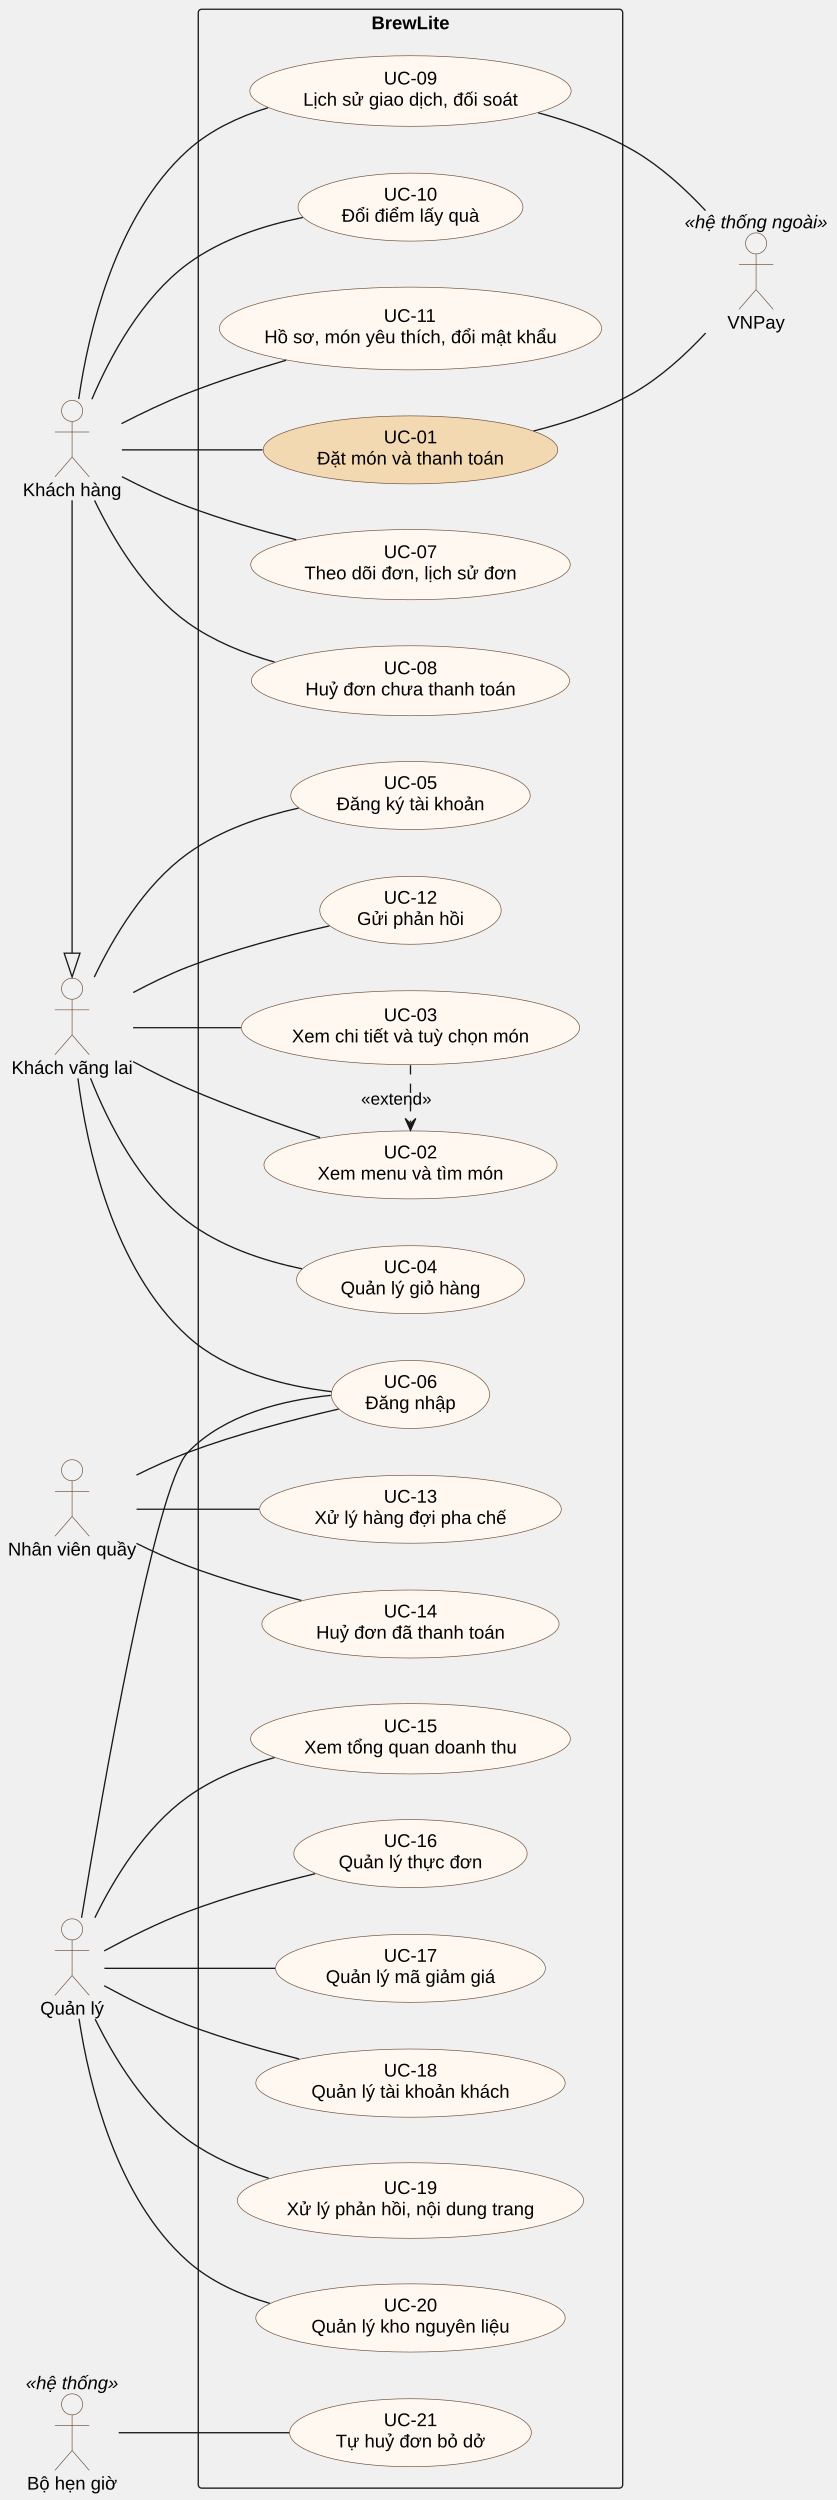
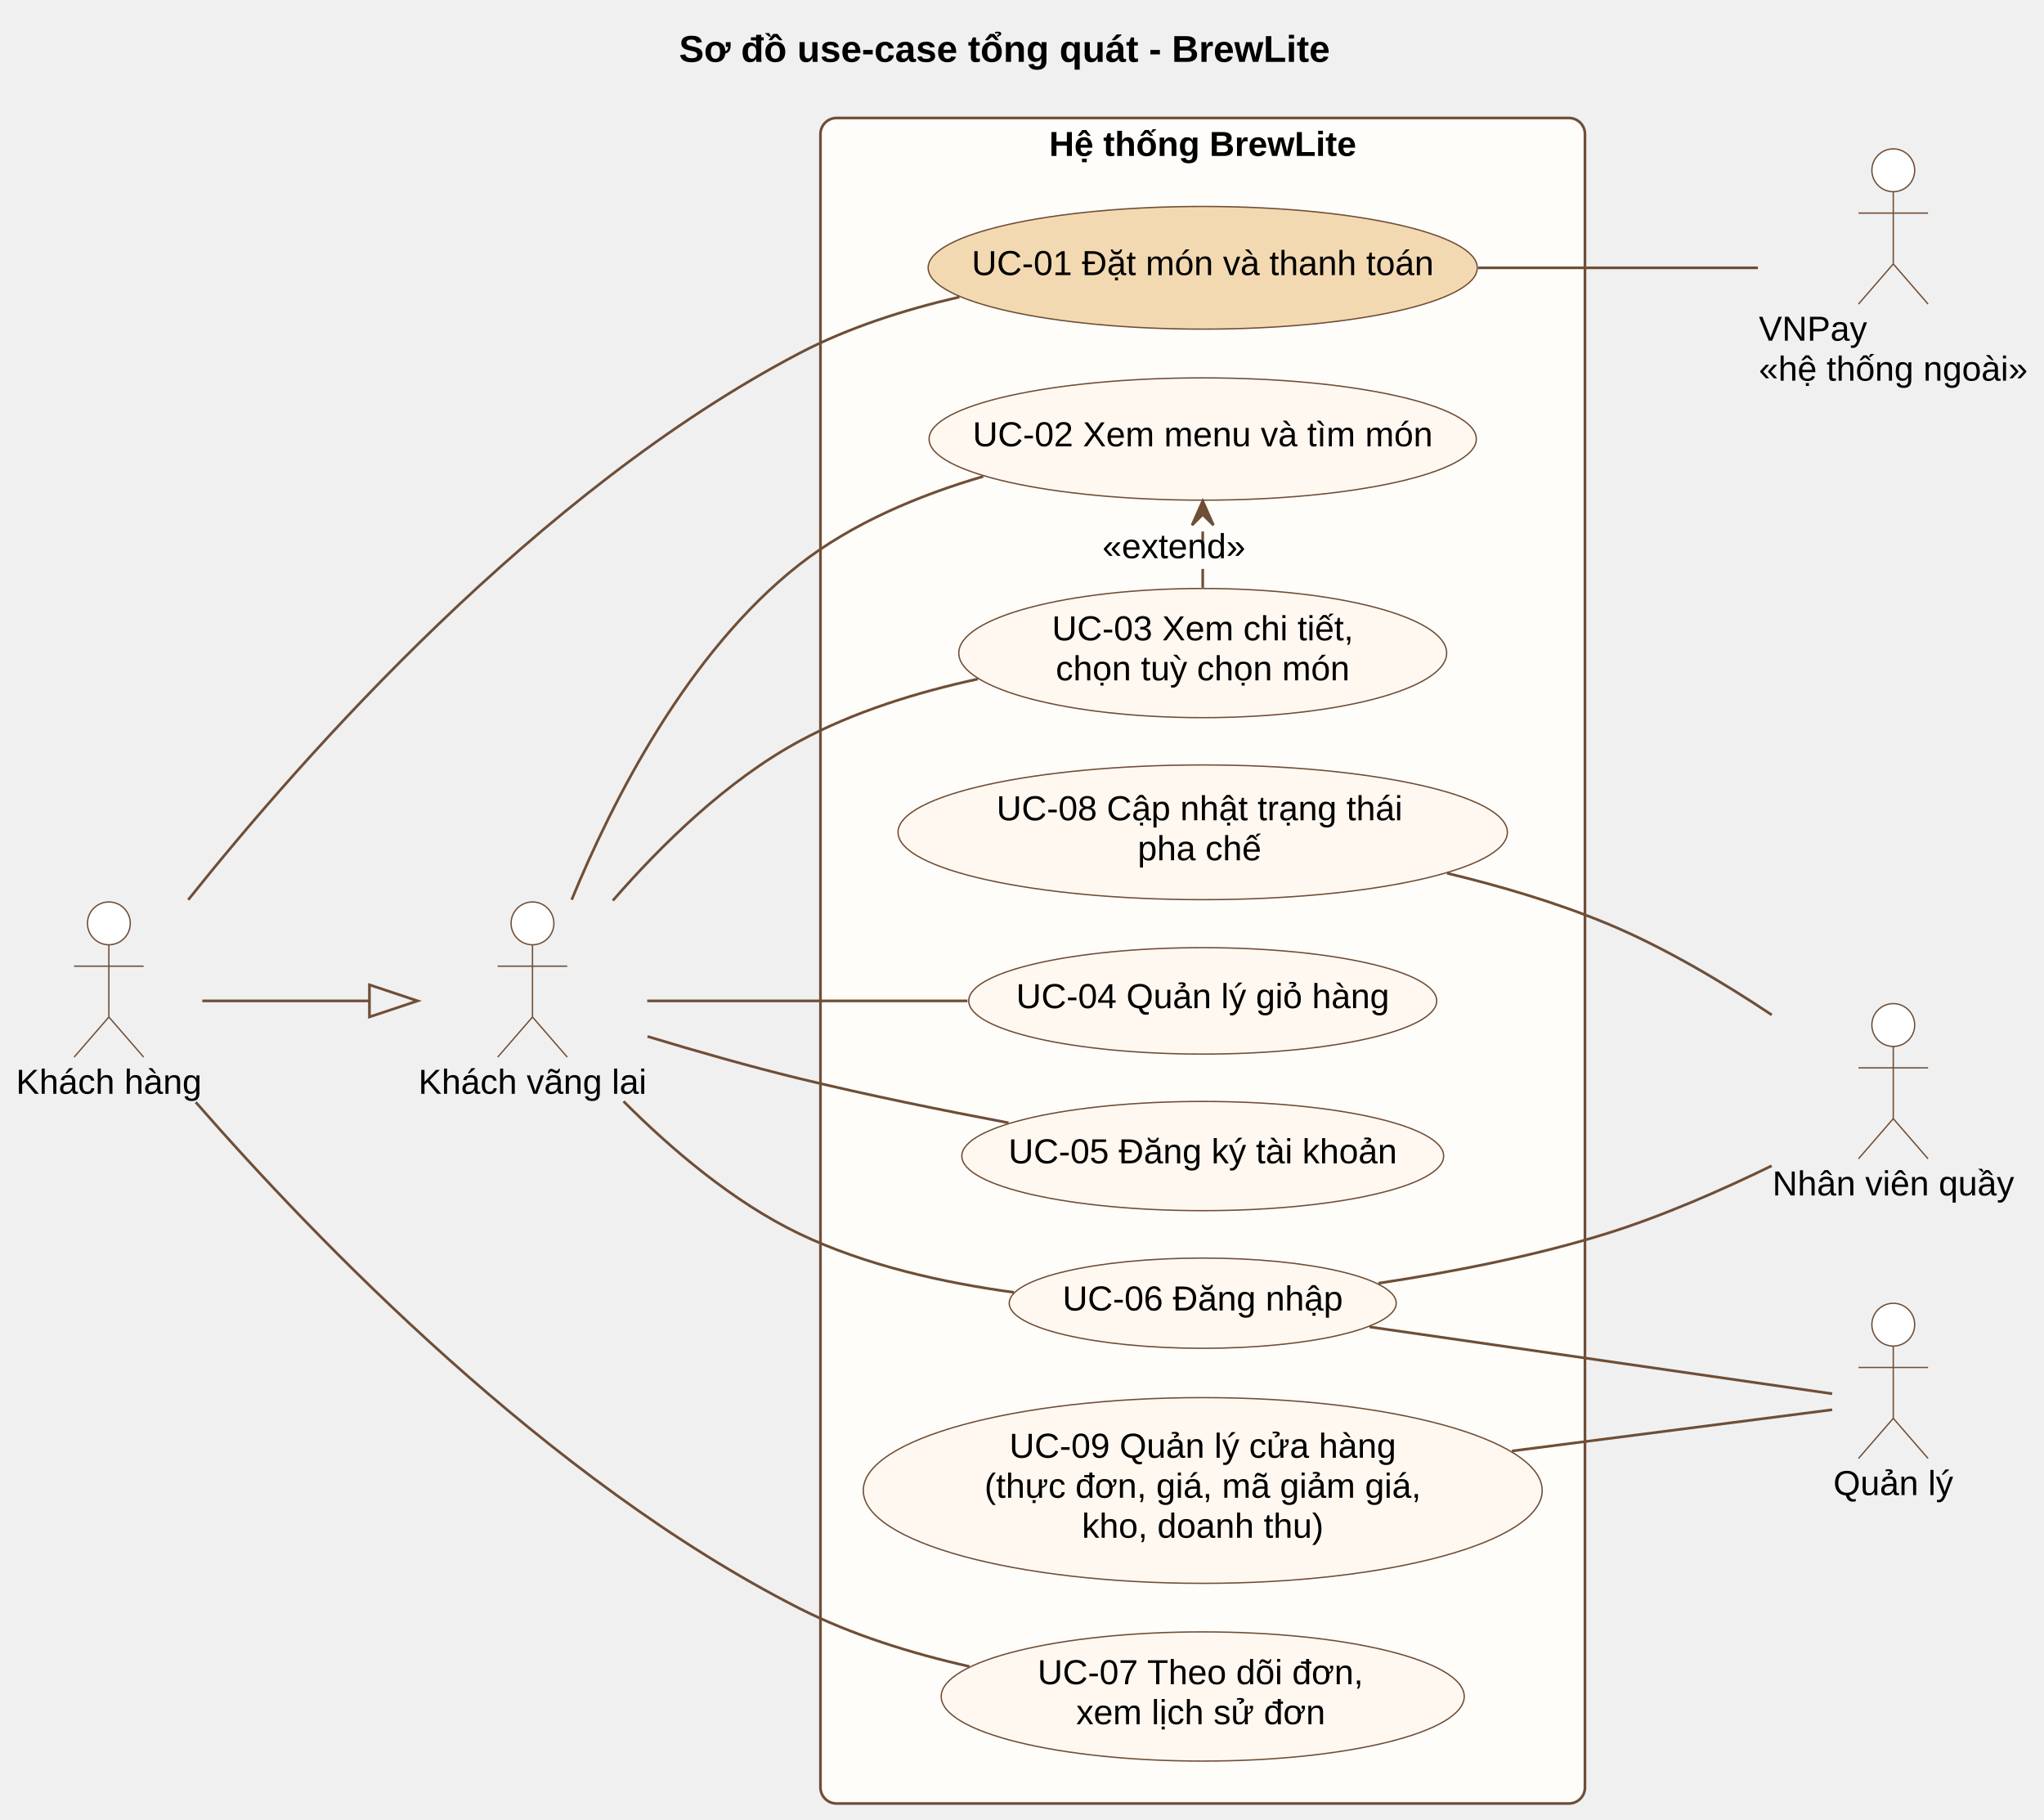
- <svg xmlns="http://www.w3.org/2000/svg" contentStyleType="text/css" height="1895px" preserveAspectRatio="none" style="width:634px;height:1895px;background:#FFFFFF;" version="1.1" viewBox="0 0 634 1895" width="634px" zoomAndPan="magnify">
+ <svg xmlns="http://www.w3.org/2000/svg" contentStyleType="text/css" height="680px" preserveAspectRatio="none" style="width:764px;height:680px;background:#FFFFFF;" version="1.1" viewBox="0 0 764 680" width="764px" zoomAndPan="magnify">
  <defs />
  <g>
-     <g id="cluster_BrewLite">
-       <rect fill="none" height="1879" rx="2.5" ry="2.5" style="stroke:#181818;stroke-width:1.0;" width="321.72" x="150.29" y="7" />
-       <text fill="#000000" font-family="Arial" font-size="14" font-weight="bold" lengthAdjust="spacing" textLength="59.124" x="281.588" y="22.132">BrewLite</text>
+     <text fill="#000000" font-family="Arial" font-size="14" font-weight="bold" lengthAdjust="spacing" textLength="243.318" x="253.792" y="23.132">Sơ đồ use-case tổng quát - BrewLite</text>
+     <g id="cluster_Hệ thống BrewLite">
+       <rect fill="#FFFDF9" height="630" rx="6" ry="6" style="stroke:#6F4E37;stroke-width:1.0;" width="285.75" x="306.67" y="44.099" />
+       <text fill="#000000" font-family="Arial" font-size="13" font-weight="bold" lengthAdjust="spacing" textLength="114.835" x="392.127" y="58.292">Hệ thống BrewLite</text>
+     </g>
+     <g id="elem_UC01">
+       <ellipse cx="449.548" cy="100.094" fill="#F3D9B1" rx="102.628" ry="22.926" style="stroke:#6F4E37;stroke-width:0.5;" />
+       <text fill="#000000" font-family="Arial" font-size="13" lengthAdjust="spacing" textLength="172.707" x="363.195" y="102.814">UC-01 Đặt món và thanh toán</text>
+     </g>
+     <g id="elem_UC07">
+       <ellipse cx="449.551" cy="634.101" fill="#FFF8F0" rx="97.742" ry="24.142" style="stroke:#6F4E37;stroke-width:0.5;" />
+       <text fill="#000000" font-family="Arial" font-size="13" lengthAdjust="spacing" textLength="121.977" x="387.825" y="629.51">UC-07 Theo dõi đơn,</text>
+       <text fill="#000000" font-family="Arial" font-size="13" lengthAdjust="spacing" textLength="93.088" x="402.269" y="644.459">xem lịch sử đơn</text>
+     </g>
+     <g id="elem_UC08">
+       <ellipse cx="449.546" cy="311.094" fill="#FFF8F0" rx="113.876" ry="25.175" style="stroke:#6F4E37;stroke-width:0.5;" />
+       <text fill="#000000" font-family="Arial" font-size="13" lengthAdjust="spacing" textLength="151.753" x="372.474" y="306.601">UC-08 Cập nhật trạng thái</text>
+       <text fill="#000000" font-family="Arial" font-size="13" lengthAdjust="spacing" textLength="46.262" x="425.219" y="321.55">pha chế</text>
+     </g>
+     <g id="elem_UC09">
+       <ellipse cx="449.555" cy="557.1" fill="#FFF8F0" rx="126.875" ry="34.711" style="stroke:#6F4E37;stroke-width:0.5;" />
+       <text fill="#000000" font-family="Arial" font-size="13" lengthAdjust="spacing" textLength="144.555" x="377.277" y="544.87">UC-09 Quản lý cửa hàng</text>
+       <text fill="#000000" font-family="Arial" font-size="13" lengthAdjust="spacing" textLength="163.185" x="367.962" y="559.819">(thực đơn, giá, mã giảm giá,</text>
+       <text fill="#000000" font-family="Arial" font-size="13" lengthAdjust="spacing" textLength="90.346" x="404.382" y="574.768">kho, doanh thu)</text>
+     </g>
+     <g id="elem_UC06">
+       <ellipse cx="449.549" cy="487.094" fill="#FFF8F0" rx="72.329" ry="16.866" style="stroke:#6F4E37;stroke-width:0.5;" />
+       <text fill="#000000" font-family="Arial" font-size="13" lengthAdjust="spacing" textLength="104.787" x="397.155" y="489.814">UC-06 Đăng nhập</text>
    </g>
    <g id="elem_UC02">
-       <ellipse cx="311.145" cy="882.997" fill="#FFF8F0" rx="111.065" ry="25.767" style="stroke:#6F4E37;stroke-width:0.5;" />
-       <text fill="#000000" font-family="Arial" font-size="14" lengthAdjust="spacing" textLength="40.455" x="290.918" y="878.03">UC-02</text>
-       <text fill="#000000" font-family="Arial" font-size="14" lengthAdjust="spacing" textLength="140.827" x="240.732" y="894.129">Xem menu và tìm món</text>
+       <ellipse cx="449.546" cy="164.094" fill="#FFF8F0" rx="102.275" ry="22.855" style="stroke:#6F4E37;stroke-width:0.5;" />
+       <text fill="#000000" font-family="Arial" font-size="13" lengthAdjust="spacing" textLength="171.945" x="363.573" y="166.813">UC-02 Xem menu và tìm món</text>
    </g>
    <g id="elem_UC03">
-       <ellipse cx="311.155" cy="778.997" fill="#FFF8F0" rx="128.185" ry="28.037" style="stroke:#6F4E37;stroke-width:0.5;" />
-       <text fill="#000000" font-family="Arial" font-size="14" lengthAdjust="spacing" textLength="40.455" x="290.927" y="774.03">UC-03</text>
-       <text fill="#000000" font-family="Arial" font-size="14" lengthAdjust="spacing" textLength="179.751" x="221.279" y="790.129">Xem chi tiết và tuỳ chọn món</text>
+       <ellipse cx="449.548" cy="244.099" fill="#FFF8F0" rx="91.178" ry="24.141" style="stroke:#6F4E37;stroke-width:0.5;" />
+       <text fill="#000000" font-family="Arial" font-size="13" lengthAdjust="spacing" textLength="112.703" x="393.197" y="239.344">UC-03 Xem chi tiết,</text>
+       <text fill="#000000" font-family="Arial" font-size="13" lengthAdjust="spacing" textLength="109.846" x="394.625" y="254.293">chọn tuỳ chọn món</text>
    </g>
    <g id="elem_UC04">
-       <ellipse cx="311.146" cy="969.997" fill="#FFF8F0" rx="86.336" ry="25.767" style="stroke:#6F4E37;stroke-width:0.5;" />
-       <text fill="#000000" font-family="Arial" font-size="14" lengthAdjust="spacing" textLength="40.455" x="290.918" y="965.03">UC-04</text>
-       <text fill="#000000" font-family="Arial" font-size="14" lengthAdjust="spacing" textLength="105.855" x="258.219" y="981.129">Quản lý giỏ hàng</text>
+       <ellipse cx="449.554" cy="374.099" fill="#FFF8F0" rx="87.454" ry="19.891" style="stroke:#6F4E37;stroke-width:0.5;" />
+       <text fill="#000000" font-family="Arial" font-size="13" lengthAdjust="spacing" textLength="139.471" x="379.819" y="376.819">UC-04 Quản lý giỏ hàng</text>
    </g>
    <g id="elem_UC05">
-       <ellipse cx="311.15" cy="602.997" fill="#FFF8F0" rx="90.73" ry="25.767" style="stroke:#6F4E37;stroke-width:0.5;" />
-       <text fill="#000000" font-family="Arial" font-size="14" lengthAdjust="spacing" textLength="40.455" x="290.922" y="598.03">UC-05</text>
-       <text fill="#000000" font-family="Arial" font-size="14" lengthAdjust="spacing" textLength="112.068" x="255.115" y="614.129">Đăng ký tài khoản</text>
+       <ellipse cx="449.551" cy="432.099" fill="#FFF8F0" rx="90.051" ry="20.41" style="stroke:#6F4E37;stroke-width:0.5;" />
+       <text fill="#000000" font-family="Arial" font-size="13" lengthAdjust="spacing" textLength="145.241" x="376.93" y="434.818">UC-05 Đăng ký tài khoản</text>
    </g>
-     <g id="elem_UC06">
-       <ellipse cx="311.154" cy="1056.997" fill="#FFF8F0" rx="59.924" ry="25.767" style="stroke:#6F4E37;stroke-width:0.5;" />
-       <text fill="#000000" font-family="Arial" font-size="14" lengthAdjust="spacing" textLength="40.455" x="290.927" y="1052.03">UC-06</text>
-       <text fill="#000000" font-family="Arial" font-size="14" lengthAdjust="spacing" textLength="68.503" x="276.903" y="1068.129">Đăng nhập</text>
-     </g>
-     <g id="elem_UC12">
-       <ellipse cx="311.146" cy="689.997" fill="#FFF8F0" rx="68.746" ry="25.767" style="stroke:#6F4E37;stroke-width:0.5;" />
-       <text fill="#000000" font-family="Arial" font-size="14" lengthAdjust="spacing" textLength="40.455" x="290.918" y="685.03">UC-12</text>
-       <text fill="#000000" font-family="Arial" font-size="14" lengthAdjust="spacing" textLength="80.978" x="270.656" y="701.129">Gửi phản hồi</text>
-     </g>
-     <g id="elem_UC01">
-       <ellipse cx="311.145" cy="340.997" fill="#F3D9B1" rx="111.645" ry="25.767" style="stroke:#6F4E37;stroke-width:0.5;" />
-       <text fill="#000000" font-family="Arial" font-size="14" lengthAdjust="spacing" textLength="40.455" x="290.918" y="336.03">UC-01</text>
-       <text fill="#000000" font-family="Arial" font-size="14" lengthAdjust="spacing" textLength="141.648" x="240.321" y="352.129">Đặt món và thanh toán</text>
-     </g>
-     <g id="elem_UC07">
-       <ellipse cx="311.151" cy="427.998" fill="#FFF8F0" rx="121.091" ry="26.618" style="stroke:#6F4E37;stroke-width:0.5;" />
-       <text fill="#000000" font-family="Arial" font-size="14" lengthAdjust="spacing" textLength="40.455" x="290.923" y="423.031">UC-07</text>
-       <text fill="#000000" font-family="Arial" font-size="14" lengthAdjust="spacing" textLength="160.815" x="230.743" y="439.13">Theo dõi đơn, lịch sử đơn</text>
-     </g>
-     <g id="elem_UC08">
-       <ellipse cx="311.147" cy="515.997" fill="#FFF8F0" rx="120.587" ry="26.517" style="stroke:#6F4E37;stroke-width:0.5;" />
-       <text fill="#000000" font-family="Arial" font-size="14" lengthAdjust="spacing" textLength="40.455" x="290.919" y="511.031">UC-08</text>
-       <text fill="#000000" font-family="Arial" font-size="14" lengthAdjust="spacing" textLength="159.435" x="231.429" y="527.129">Huỷ đơn chưa thanh toán</text>
-     </g>
-     <g id="elem_UC09">
-       <ellipse cx="311.148" cy="68.996" fill="#FFF8F0" rx="121.778" ry="26.756" style="stroke:#6F4E37;stroke-width:0.5;" />
-       <text fill="#000000" font-family="Arial" font-size="14" lengthAdjust="spacing" textLength="40.455" x="290.92" y="64.029">UC-09</text>
-       <text fill="#000000" font-family="Arial" font-size="14" lengthAdjust="spacing" textLength="162.689" x="229.804" y="80.127">Lịch sử giao dịch, đối soát</text>
-     </g>
-     <g id="elem_UC10">
-       <ellipse cx="311.149" cy="156.997" fill="#FFF8F0" rx="85.219" ry="25.767" style="stroke:#6F4E37;stroke-width:0.5;" />
-       <text fill="#000000" font-family="Arial" font-size="14" lengthAdjust="spacing" textLength="40.455" x="290.922" y="152.03">UC-10</text>
-       <text fill="#000000" font-family="Arial" font-size="14" lengthAdjust="spacing" textLength="104.275" x="259.011" y="168.129">Đổi điểm lấy quà</text>
-     </g>
-     <g id="elem_UC11">
-       <ellipse cx="311.149" cy="249.002" fill="#FFF8F0" rx="144.859" ry="31.372" style="stroke:#6F4E37;stroke-width:0.5;" />
-       <text fill="#000000" font-family="Arial" font-size="14" lengthAdjust="spacing" textLength="40.455" x="290.921" y="244.035">UC-11</text>
-       <text fill="#000000" font-family="Arial" font-size="14" lengthAdjust="spacing" textLength="221.621" x="200.338" y="260.134">Hồ sơ, món yêu thích, đổi mật khẩu</text>
-     </g>
-     <g id="elem_UC13">
-       <ellipse cx="311.153" cy="1143.997" fill="#FFF8F0" rx="114.313" ry="25.767" style="stroke:#6F4E37;stroke-width:0.5;" />
-       <text fill="#000000" font-family="Arial" font-size="14" lengthAdjust="spacing" textLength="40.455" x="290.926" y="1139.03">UC-13</text>
-       <text fill="#000000" font-family="Arial" font-size="14" lengthAdjust="spacing" textLength="145.421" x="238.443" y="1155.129">Xử lý hàng đợi pha chế</text>
-     </g>
-     <g id="elem_UC14">
-       <ellipse cx="311.146" cy="1230.997" fill="#FFF8F0" rx="112.646" ry="25.767" style="stroke:#6F4E37;stroke-width:0.5;" />
-       <text fill="#000000" font-family="Arial" font-size="14" lengthAdjust="spacing" textLength="40.455" x="290.918" y="1226.03">UC-14</text>
-       <text fill="#000000" font-family="Arial" font-size="14" lengthAdjust="spacing" textLength="143.062" x="239.614" y="1242.129">Huỷ đơn đã thanh toán</text>
-     </g>
-     <g id="elem_UC15">
-       <ellipse cx="311.146" cy="1318.001" fill="#FFF8F0" rx="121.206" ry="26.641" style="stroke:#6F4E37;stroke-width:0.5;" />
-       <text fill="#000000" font-family="Arial" font-size="14" lengthAdjust="spacing" textLength="40.455" x="290.918" y="1313.034">UC-15</text>
-       <text fill="#000000" font-family="Arial" font-size="14" lengthAdjust="spacing" textLength="161.13" x="230.581" y="1329.133">Xem tổng quan doanh thu</text>
-     </g>
-     <g id="elem_UC16">
-       <ellipse cx="311.148" cy="1404.997" fill="#FFF8F0" rx="88.438" ry="25.767" style="stroke:#6F4E37;stroke-width:0.5;" />
-       <text fill="#000000" font-family="Arial" font-size="14" lengthAdjust="spacing" textLength="40.455" x="290.921" y="1400.03">UC-16</text>
-       <text fill="#000000" font-family="Arial" font-size="14" lengthAdjust="spacing" textLength="108.828" x="256.734" y="1416.129">Quản lý thực đơn</text>
-     </g>
-     <g id="elem_UC17">
-       <ellipse cx="311.152" cy="1491.997" fill="#FFF8F0" rx="102.272" ry="25.767" style="stroke:#6F4E37;stroke-width:0.5;" />
-       <text fill="#000000" font-family="Arial" font-size="14" lengthAdjust="spacing" textLength="40.455" x="290.925" y="1487.03">UC-17</text>
-       <text fill="#000000" font-family="Arial" font-size="14" lengthAdjust="spacing" textLength="128.393" x="246.956" y="1503.129">Quản lý mã giảm giá</text>
-     </g>
-     <g id="elem_UC18">
-       <ellipse cx="311.147" cy="1579.003" fill="#FFF8F0" rx="117.267" ry="25.853" style="stroke:#6F4E37;stroke-width:0.5;" />
-       <text fill="#000000" font-family="Arial" font-size="14" lengthAdjust="spacing" textLength="40.455" x="290.919" y="1574.036">UC-18</text>
-       <text fill="#000000" font-family="Arial" font-size="14" lengthAdjust="spacing" textLength="150.206" x="236.043" y="1590.135">Quản lý tài khoản khách</text>
-     </g>
-     <g id="elem_UC19">
-       <ellipse cx="311.15" cy="1668.004" fill="#FFF8F0" rx="131.22" ry="28.644" style="stroke:#6F4E37;stroke-width:0.5;" />
-       <text fill="#000000" font-family="Arial" font-size="14" lengthAdjust="spacing" textLength="40.455" x="290.923" y="1663.037">UC-19</text>
-       <text fill="#000000" font-family="Arial" font-size="14" lengthAdjust="spacing" textLength="187.612" x="217.344" y="1679.136">Xử lý phản hồi, nội dung trang</text>
-     </g>
-     <g id="elem_UC20">
-       <ellipse cx="311.149" cy="1757.004" fill="#FFF8F0" rx="117.269" ry="25.854" style="stroke:#6F4E37;stroke-width:0.5;" />
-       <text fill="#000000" font-family="Arial" font-size="14" lengthAdjust="spacing" textLength="40.455" x="290.921" y="1752.037">UC-20</text>
-       <text fill="#000000" font-family="Arial" font-size="14" lengthAdjust="spacing" textLength="150.213" x="236.043" y="1768.136">Quản lý kho nguyên liệu</text>
-     </g>
-     <g id="elem_UC21">
-       <ellipse cx="311.154" cy="1843.997" fill="#FFF8F0" rx="91.633" ry="25.767" style="stroke:#6F4E37;stroke-width:0.5;" />
-       <text fill="#000000" font-family="Arial" font-size="14" lengthAdjust="spacing" textLength="40.455" x="290.926" y="1839.03">UC-21</text>
-       <text fill="#000000" font-family="Arial" font-size="14" lengthAdjust="spacing" textLength="113.347" x="254.48" y="1855.129">Tự huỷ đơn bỏ dở</text>
+     <g id="elem_Customer">
+       <ellipse cx="40.696" cy="345.129" fill="#FFFFFF" rx="8" ry="8" style="stroke:#6F4E37;stroke-width:0.5;" />
+       <path d="M40.696,353.129 L40.696,380.129 M27.696,361.129 L53.696,361.129 M40.696,380.129 L27.696,395.129 M40.696,380.129 L53.696,395.129 " fill="none" style="stroke:#6F4E37;stroke-width:0.5;" />
+       <text fill="#000000" font-family="Arial" font-size="13" lengthAdjust="spacing" textLength="69.393" x="6" y="408.822">Khách hàng</text>
    </g>
    <g id="elem_Guest">
-       <ellipse cx="54.64" cy="749.45" fill="#F1F1F1" rx="8" ry="8" style="stroke:#6F4E37;stroke-width:0.5;" />
-       <path d="M54.64,757.45 L54.64,784.45 M41.64,765.45 L67.64,765.45 M54.64,784.45 L41.64,799.45 M54.64,784.45 L67.64,799.45 " fill="none" style="stroke:#6F4E37;stroke-width:0.5;" />
-       <text fill="#000000" font-family="Arial" font-size="14" lengthAdjust="spacing" textLength="91.841" x="8.72" y="814.082">Khách vãng lai</text>
+       <ellipse cx="199.03" cy="345.129" fill="#FFFFFF" rx="8" ry="8" style="stroke:#6F4E37;stroke-width:0.5;" />
+       <path d="M199.03,353.129 L199.03,380.129 M186.03,361.129 L212.03,361.129 M199.03,380.129 L186.03,395.129 M199.03,380.129 L212.03,395.129 " fill="none" style="stroke:#6F4E37;stroke-width:0.5;" />
+       <text fill="#000000" font-family="Arial" font-size="13" lengthAdjust="spacing" textLength="85.281" x="156.39" y="408.822">Khách vãng lai</text>
    </g>
-     <g id="elem_Customer">
-       <ellipse cx="54.645" cy="311.45" fill="#F1F1F1" rx="8" ry="8" style="stroke:#6F4E37;stroke-width:0.5;" />
-       <path d="M54.645,319.45 L54.645,346.45 M41.645,327.45 L67.645,327.45 M54.645,346.45 L41.645,361.45 M54.645,346.45 L67.645,361.45 " fill="none" style="stroke:#6F4E37;stroke-width:0.5;" />
-       <text fill="#000000" font-family="Arial" font-size="14" lengthAdjust="spacing" textLength="74.731" x="17.28" y="376.082">Khách hàng</text>
+     <g id="elem_VNPay">
+       <ellipse cx="707.662" cy="63.649" fill="#FFFFFF" rx="8" ry="8" style="stroke:#6F4E37;stroke-width:0.5;" />
+       <path d="M707.662,71.649 L707.662,98.649 M694.662,79.649 L720.662,79.649 M707.662,98.649 L694.662,113.649 M707.662,98.649 L720.662,113.649 " fill="none" style="stroke:#6F4E37;stroke-width:0.5;" />
+       <text fill="#000000" font-family="Arial" font-size="13" lengthAdjust="spacing" textLength="40.46" x="657.42" y="127.343">VNPay</text>
+       <text fill="#000000" font-family="Arial" font-size="13" lengthAdjust="spacing" textLength="100.483" x="657.42" y="142.291">«hệ thống ngoài»</text>
    </g>
    <g id="elem_Staff">
-       <ellipse cx="54.645" cy="1114.45" fill="#F1F1F1" rx="8" ry="8" style="stroke:#6F4E37;stroke-width:0.5;" />
-       <path d="M54.645,1122.45 L54.645,1149.45 M41.645,1130.45 L67.644,1130.45 M54.645,1149.45 L41.645,1164.45 M54.645,1149.45 L67.644,1164.45 " fill="none" style="stroke:#6F4E37;stroke-width:0.5;" />
-       <text fill="#000000" font-family="Arial" font-size="14" lengthAdjust="spacing" textLength="97.289" x="6" y="1179.082">Nhân viên quầy</text>
+       <ellipse cx="707.66" cy="383.129" fill="#FFFFFF" rx="8" ry="8" style="stroke:#6F4E37;stroke-width:0.5;" />
+       <path d="M707.66,391.129 L707.66,418.129 M694.66,399.129 L720.66,399.129 M707.66,418.129 L694.66,433.129 M707.66,418.129 L720.66,433.129 " fill="none" style="stroke:#6F4E37;stroke-width:0.5;" />
+       <text fill="#000000" font-family="Arial" font-size="13" lengthAdjust="spacing" textLength="90.34" x="662.49" y="446.822">Nhân viên quầy</text>
    </g>
    <g id="elem_Manager">
-       <ellipse cx="54.644" cy="1462.45" fill="#F1F1F1" rx="8" ry="8" style="stroke:#6F4E37;stroke-width:0.5;" />
-       <path d="M54.644,1470.45 L54.644,1497.45 M41.644,1478.45 L67.644,1478.45 M54.644,1497.45 L41.644,1512.45 M54.644,1497.45 L67.644,1512.45 " fill="none" style="stroke:#6F4E37;stroke-width:0.5;" />
-       <text fill="#000000" font-family="Arial" font-size="14" lengthAdjust="spacing" textLength="48.248" x="30.52" y="1527.082">Quản lý</text>
-     </g>
-     <g id="elem_VNPay">
-       <ellipse cx="573.116" cy="184.499" fill="#F1F1F1" rx="8" ry="8" style="stroke:#6F4E37;stroke-width:0.5;" />
-       <path d="M573.116,192.499 L573.116,219.499 M560.116,200.499 L586.116,200.499 M573.116,219.499 L560.116,234.499 M573.116,219.499 L586.116,234.499 " fill="none" style="stroke:#6F4E37;stroke-width:0.5;" />
-       <text fill="#000000" font-family="Arial" font-size="14" lengthAdjust="spacing" textLength="43.572" x="551.33" y="249.131">VNPay</text>
-       <text fill="#000000" font-family="Arial" font-size="14" font-style="italic" lengthAdjust="spacing" textLength="108.213" x="519.01" y="173.032">«hệ thống ngoài»</text>
-     </g>
-     <g id="elem_Timer">
-       <ellipse cx="54.644" cy="1822.499" fill="#F1F1F1" rx="8" ry="8" style="stroke:#6F4E37;stroke-width:0.5;" />
-       <path d="M54.644,1830.499 L54.644,1857.499 M41.644,1838.499 L67.644,1838.499 M54.644,1857.499 L41.644,1872.499 M54.644,1857.499 L67.644,1872.499 " fill="none" style="stroke:#6F4E37;stroke-width:0.5;" />
-       <text fill="#000000" font-family="Arial" font-size="14" lengthAdjust="spacing" textLength="68.339" x="20.475" y="1887.13">Bộ hẹn giờ</text>
-       <text fill="#000000" font-family="Arial" font-size="14" font-style="italic" lengthAdjust="spacing" textLength="70.068" x="19.61" y="1811.032">«hệ thống»</text>
+       <ellipse cx="707.661" cy="495.129" fill="#FFFFFF" rx="8" ry="8" style="stroke:#6F4E37;stroke-width:0.5;" />
+       <path d="M707.661,503.129 L707.661,530.129 M694.661,511.129 L720.661,511.129 M707.661,530.129 L694.661,545.129 M707.661,530.129 L720.661,545.129 " fill="none" style="stroke:#6F4E37;stroke-width:0.5;" />
+       <text fill="#000000" font-family="Arial" font-size="13" lengthAdjust="spacing" textLength="44.802" x="685.26" y="558.822">Quản lý</text>
    </g>
    <g id="link_Customer_Guest">
-       <path d="M54.64,379.23 C54.64,499.66 54.64,602.08 54.64,722.5 " fill="none" id="Customer-to-Guest" style="stroke:#181818;stroke-width:1.0;" />
-       <polygon fill="none" points="54.64,740.5,60.64,722.5,48.64,722.5,54.64,740.5" style="stroke:#181818;stroke-width:1.0;" />
+       <path d="M75.62,374.099 C99.24,374.099 112.89,374.099 138.09,374.099 " fill="none" id="Customer-to-Guest" style="stroke:#6F4E37;stroke-width:1.0;" />
+       <polygon fill="none" points="156.09,374.099,138.09,368.099,138.09,380.099,156.09,374.099" style="stroke:#6F4E37;stroke-width:1.0;" />
+     </g>
+     <g id="link_Customer_UC01">
+       <path d="M70.36,336.319 C113.62,282.149 200.98,183.319 298.67,132.099 C317.05,122.459 338.15,115.729 358.59,111.019 " fill="none" id="Customer-UC01" style="stroke:#6F4E37;stroke-width:1.0;" />
+     </g>
+     <g id="link_Customer_UC07">
+       <path d="M73.17,411.969 C117.85,463.129 204.74,553.369 298.67,601.099 C318.27,611.059 340.8,618.019 362.34,622.889 " fill="none" id="Customer-UC07" style="stroke:#6F4E37;stroke-width:1.0;" />
+     </g>
+     <g id="link_Guest_UC06">
+       <path d="M233.05,411.639 C250.75,429.389 273.97,449.249 298.67,461.099 C323.44,472.979 352.81,479.499 378.97,483.049 " fill="none" id="Guest-UC06" style="stroke:#6F4E37;stroke-width:1.0;" />
    </g>
    <g id="link_Guest_UC02">
-       <path d="M100.86,804.71 C114.01,811.72 128.55,819.02 142.29,825 C174.66,839.08 211.66,852.17 242.66,862.34 " fill="none" id="Guest-UC02" style="stroke:#181818;stroke-width:1.0;" />
+       <path d="M213.68,336.309 C228.91,299.269 257.04,243.769 298.67,211.099 C318.52,195.529 343.59,185.079 367.52,178.069 " fill="none" id="Guest-UC02" style="stroke:#6F4E37;stroke-width:1.0;" />
    </g>
    <g id="link_Guest_UC03">
-       <path d="M100.85,779 C123.92,779 153.26,779 182.62,779 " fill="none" id="Guest-UC03" style="stroke:#181818;stroke-width:1.0;" />
+       <path d="M229.08,336.589 C246.99,315.999 271.65,291.749 298.67,277.099 C319.05,266.049 342.89,258.699 365.48,253.809 " fill="none" id="Guest-UC03" style="stroke:#6F4E37;stroke-width:1.0;" />
    </g>
    <g id="link_Guest_UC04">
-       <path d="M68.62,817.31 C81.93,850.88 105.9,898.49 142.29,926 C167.16,944.8 199.36,955.59 228.9,961.78 " fill="none" id="Guest-UC04" style="stroke:#181818;stroke-width:1.0;" />
+       <path d="M241.91,374.099 C274.56,374.099 321.01,374.099 361.61,374.099 " fill="none" id="Guest-UC04" style="stroke:#6F4E37;stroke-width:1.0;" />
    </g>
    <g id="link_Guest_UC05">
-       <path d="M71.45,740.68 C85.69,710.82 109.46,670.6 142.29,647 C166.75,629.42 197.72,618.86 226.37,612.52 " fill="none" id="Guest-UC05" style="stroke:#181818;stroke-width:1.0;" />
+       <path d="M242.04,387.399 C259.46,392.669 279.94,398.549 298.67,403.099 C324.04,409.269 352.07,414.979 376.97,419.679 " fill="none" id="Guest-UC05" style="stroke:#6F4E37;stroke-width:1.0;" />
    </g>
-     <g id="link_Guest_UC06">
-       <path d="M59.07,817.39 C65.8,869.36 85.47,961.51 142.29,1013 C171.87,1039.81 215.79,1050.65 251.29,1054.88 " fill="none" id="Guest-UC06" style="stroke:#181818;stroke-width:1.0;" />
-     </g>
-     <g id="link_Guest_UC12">
-       <path d="M101,752.32 C114.04,745.38 128.47,738.35 142.29,733 C176.94,719.59 217.22,709.11 249.64,701.85 " fill="none" id="Guest-UC12" style="stroke:#181818;stroke-width:1.0;" />
-     </g>
-     <g id="link_Customer_UC01">
-       <path d="M92.38,341 C120.46,341 160.74,341 199.03,341 " fill="none" id="Customer-UC01" style="stroke:#181818;stroke-width:1.0;" />
-     </g>
-     <g id="link_Customer_UC07">
-       <path d="M92.43,361.34 C107.57,369.15 125.46,377.7 142.29,384 C168.53,393.83 197.85,402.33 224.56,409.16 " fill="none" id="Customer-UC07" style="stroke:#181818;stroke-width:1.0;" />
-     </g>
-     <g id="link_Customer_UC08">
-       <path d="M71.67,379.33 C85.97,408.93 109.7,448.66 142.29,472 C161.64,485.86 185.03,495.35 208.13,501.86 " fill="none" id="Customer-UC08" style="stroke:#181818;stroke-width:1.0;" />
-     </g>
-     <g id="link_Customer_UC09">
-       <path d="M59.65,302.49 C67,251.87 87.32,163.59 142.29,114 C159.31,98.64 181.02,88.43 203.14,81.67 " fill="none" id="Customer-UC09" style="stroke:#181818;stroke-width:1.0;" />
-     </g>
-     <g id="link_Customer_UC10">
-       <path d="M69.66,302.61 C83.34,270.47 107.25,225.83 142.29,200 C167.47,181.43 199.9,170.86 229.52,164.84 " fill="none" id="Customer-UC10" style="stroke:#181818;stroke-width:1.0;" />
-     </g>
-     <g id="link_Customer_UC11">
-       <path d="M92.1,321.12 C107.33,313.28 125.4,304.6 142.29,298 C166.04,288.72 192.28,280.26 216.82,273.07 " fill="none" id="Customer-UC11" style="stroke:#181818;stroke-width:1.0;" />
-     </g>
-     <g id="link_Staff_UC06">
-       <path d="M103.44,1118.11 C115.87,1111.98 129.39,1105.83 142.29,1101 C179.67,1086.99 223.32,1075.7 256.74,1068.06 " fill="none" id="Staff-UC06" style="stroke:#181818;stroke-width:1.0;" />
-     </g>
-     <g id="link_Staff_UC13">
-       <path d="M103.51,1144 C129.86,1144 163.78,1144 196.48,1144 " fill="none" id="Staff-UC13" style="stroke:#181818;stroke-width:1.0;" />
-     </g>
-     <g id="link_Staff_UC14">
-       <path d="M103.44,1169.89 C115.87,1176.02 129.39,1182.17 142.29,1187 C169.79,1197.31 200.7,1206.14 228.42,1213.14 " fill="none" id="Staff-UC14" style="stroke:#181818;stroke-width:1.0;" />
-     </g>
-     <g id="link_Manager_UC06">
-       <path d="M61.82,1453.66 C77.18,1360.24 117.67,1126.58 142.29,1101 C170.18,1072.02 214.63,1061.3 250.78,1057.68 " fill="none" id="Manager-UC06" style="stroke:#181818;stroke-width:1.0;" />
-     </g>
-     <g id="link_Manager_UC15">
-       <path d="M71.89,1453.66 C86.24,1424.31 109.94,1385.08 142.29,1362 C161.66,1348.18 185.07,1338.7 208.17,1332.19 " fill="none" id="Manager-UC15" style="stroke:#181818;stroke-width:1.0;" />
-     </g>
-     <g id="link_Manager_UC16">
-       <path d="M78.97,1478.79 C96.08,1469.51 120.12,1457.31 142.29,1449 C173.32,1437.37 208.68,1427.61 238.91,1420.26 " fill="none" id="Manager-UC16" style="stroke:#181818;stroke-width:1.0;" />
-     </g>
-     <g id="link_Manager_UC17">
-       <path d="M79.13,1492 C108.6,1492 161.05,1492 208.53,1492 " fill="none" id="Manager-UC17" style="stroke:#181818;stroke-width:1.0;" />
-     </g>
-     <g id="link_Manager_UC18">
-       <path d="M78.97,1505.21 C96.08,1514.49 120.12,1526.69 142.29,1535 C169.23,1545.1 199.43,1553.78 226.71,1560.71 " fill="none" id="Manager-UC18" style="stroke:#181818;stroke-width:1.0;" />
-     </g>
-     <g id="link_Manager_UC19">
-       <path d="M72.1,1530.54 C86.51,1559.8 110.18,1598.82 142.29,1622 C160.42,1635.09 182.09,1644.45 203.75,1651.15 " fill="none" id="Manager-UC19" style="stroke:#181818;stroke-width:1.0;" />
-     </g>
-     <g id="link_Manager_UC20">
-       <path d="M59.9,1530.2 C67.5,1579.89 88.08,1666 142.29,1714 C159.74,1729.46 182.01,1739.49 204.59,1745.98 " fill="none" id="Manager-UC20" style="stroke:#181818;stroke-width:1.0;" />
+     <g id="link_UC03_UC02">
+       <path d="M449.55,219.659 C449.55,209.369 449.55,203.449 449.55,193.289 " fill="none" id="UC03-to-UC02" style="stroke:#6F4E37;stroke-width:1.0;stroke-dasharray:7.0,7.0;" />
+       <polygon fill="#6F4E37" points="449.55,187.289,445.55,196.289,449.55,192.289,453.55,196.289,449.55,187.289" style="stroke:#6F4E37;stroke-width:1.0;" />
+       <text fill="#000000" font-family="Arial" font-size="13" lengthAdjust="spacing" textLength="53.492" x="412.05" y="208.653">«extend»</text>
    </g>
    <g id="link_UC01_VNPay">
-       <path d="M404.42,326.68 C429.98,320.28 457,311.1 480.01,298 C500.43,286.37 519.46,269 534.86,252.48 " fill="none" id="UC01-VNPay" style="stroke:#181818;stroke-width:1.0;" />
+       <path d="M552.51,100.099 C588.5,100.099 627.36,100.099 657.06,100.099 " fill="none" id="UC01-VNPay" style="stroke:#6F4E37;stroke-width:1.0;" />
    </g>
-     <g id="link_UC09_VNPay">
-       <path d="M407.92,85.49 C432.44,92.13 458.05,101.33 480.01,114 C500.37,125.75 519.38,143.13 534.79,159.64 " fill="none" id="UC09-VNPay" style="stroke:#181818;stroke-width:1.0;" />
+     <g id="link_UC06_Staff">
+       <path d="M515.23,479.639 C541.98,475.589 573.07,469.619 600.42,461.099 C621.37,454.579 643.55,444.839 662.2,435.749 " fill="none" id="UC06-Staff" style="stroke:#6F4E37;stroke-width:1.0;" />
    </g>
-     <g id="link_Timer_UC21">
-       <path d="M89.97,1844 C123.01,1844 174.42,1844 219.26,1844 " fill="none" id="Timer-UC21" style="stroke:#181818;stroke-width:1.0;" />
+     <g id="link_UC08_Staff">
+       <path d="M540.85,326.379 C560.87,331.189 581.69,337.339 600.42,345.099 C621.88,353.989 643.87,367.079 662.24,379.339 " fill="none" id="UC08-Staff" style="stroke:#6F4E37;stroke-width:1.0;" />
    </g>
-     <g id="link_UC03_UC02">
-       <path d="M311.15,807.43 C311.15,822.82 311.15,835.71 311.15,850.76 " fill="none" id="UC03-to-UC02" style="stroke:#181818;stroke-width:1.0;stroke-dasharray:7.0,7.0;" />
-       <polygon fill="#181818" points="311.15,856.76,315.15,847.76,311.15,851.76,307.15,847.76,311.15,856.76" style="stroke:#181818;stroke-width:1.0;" />
-       <text fill="#000000" font-family="Arial" font-size="13" lengthAdjust="spacing" textLength="53.492" x="273.65" y="837.334">«extend»</text>
+     <g id="link_UC06_Manager">
+       <path d="M511.89,495.959 C567.69,504.019 646.92,515.469 684.82,520.939 " fill="none" id="UC06-Manager" style="stroke:#6F4E37;stroke-width:1.0;" />
+     </g>
+     <g id="link_UC09_Manager">
+       <path d="M565.12,542.339 C610.41,536.499 657.96,530.369 684.81,526.919 " fill="none" id="UC09-Manager" style="stroke:#6F4E37;stroke-width:1.0;" />
    </g>
  </g>
</svg>
